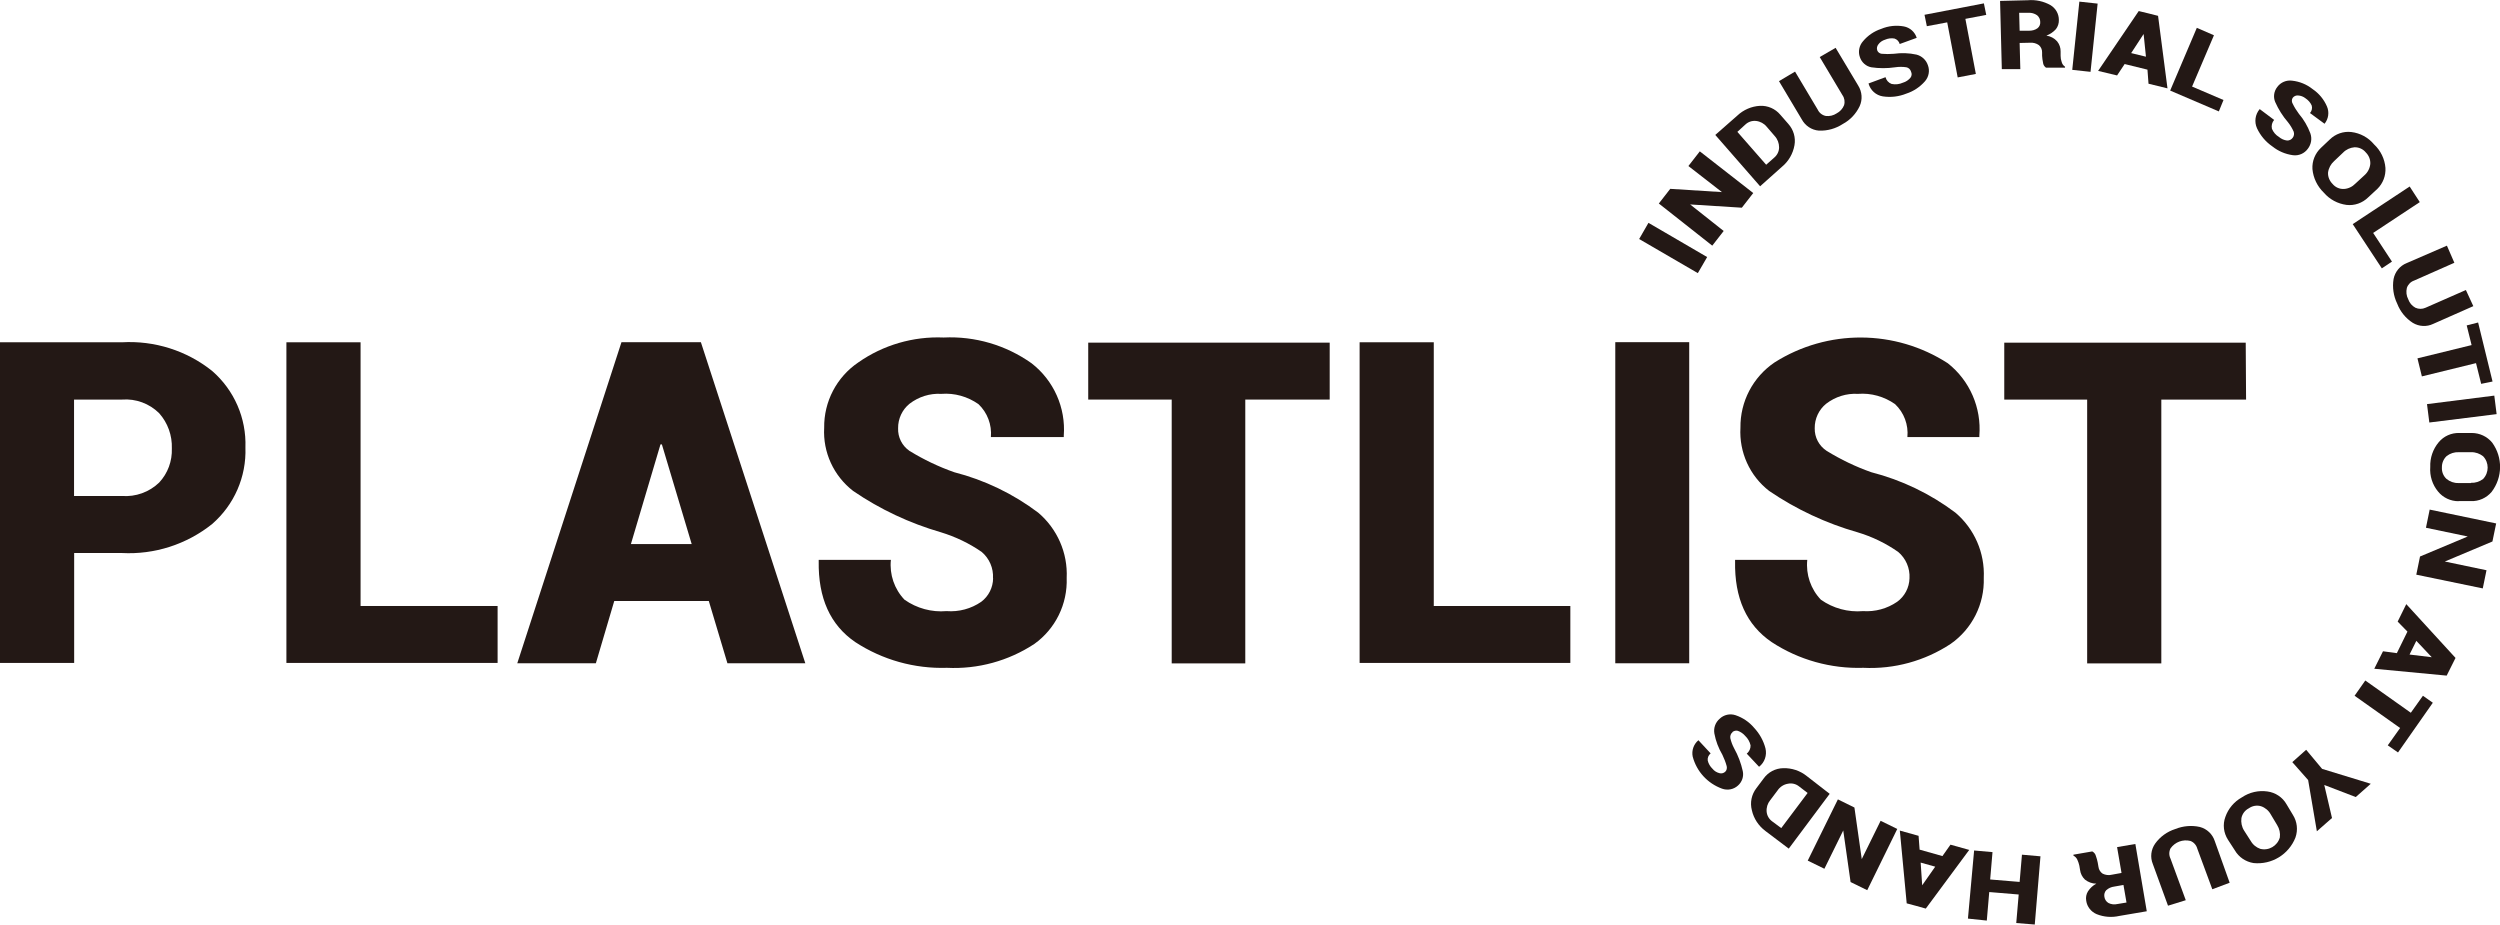
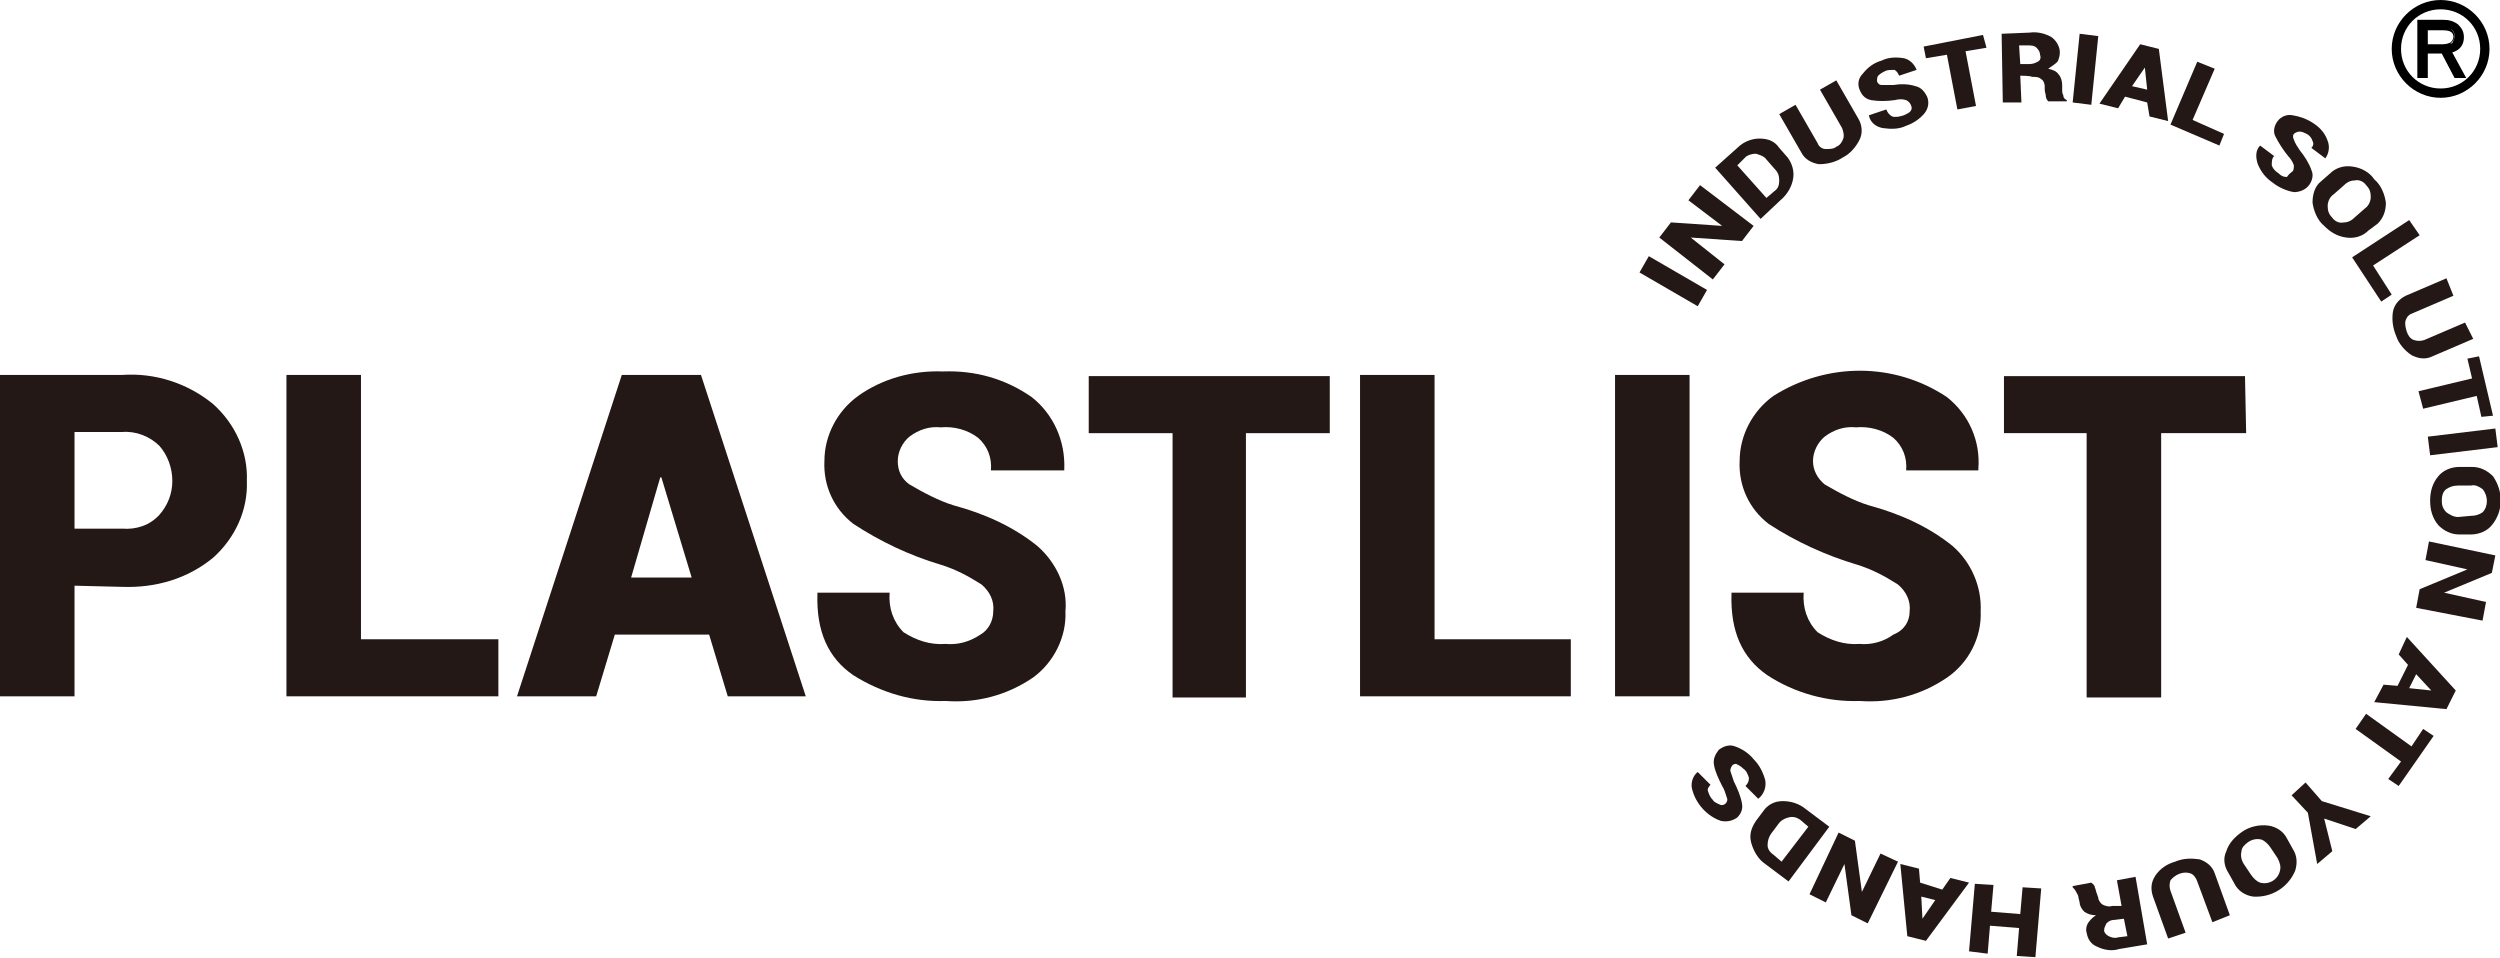
- <svg xmlns="http://www.w3.org/2000/svg" id="_圖層_2" data-name="圖層 2" viewBox="0 0 214.73 79.4">
-   <defs>
-     <style>
-       .cls-1 {
-         fill: #231815;
-       }
-     </style>
-   </defs>
-   <g id="_圖層_1-2" data-name="圖層 1">
+ <svg xmlns="http://www.w3.org/2000/svg" version="1.1" id="_圖層_2" x="0px" y="0px" viewBox="0 0 214.7 82.2" style="enable-background:new 0 0 214.7 82.2;" xml:space="preserve">
+   <style type="text/css">
+ 	.st0{fill:#231815;}
+ </style>
+   <g id="_圖層_1-2">
    <g>
-       <path class="cls-1" d="m6.37,47.49v9.45H0v-27.54h10.47c2.8-.16,5.56.71,7.75,2.46,1.9,1.65,2.95,4.06,2.86,6.58.09,2.51-.96,4.92-2.86,6.57-2.19,1.75-4.95,2.64-7.75,2.49h-4.1Zm0-4.89h4.1c1.18.09,2.35-.33,3.2-1.15.74-.79,1.13-1.85,1.09-2.93.04-1.11-.35-2.2-1.09-3.03-.84-.83-2-1.26-3.18-1.17h-4.13v8.29Z" />
-       <path class="cls-1" d="m30.97,52.05h11.77v4.89h-18.14v-27.54h6.37v22.66Z" />
-       <path class="cls-1" d="m60.87,51.62h-8.11l-1.58,5.35h-6.75l8.95-27.58h6.82l8.97,27.58h-6.69l-1.6-5.35Zm-6.68-4.89h5.22l-2.56-8.56h-.12l-2.54,8.56Z" />
-       <path class="cls-1" d="m85.29,49.67c.05-.87-.31-1.71-.98-2.27-1.07-.74-2.25-1.3-3.49-1.68-2.69-.78-5.23-1.97-7.54-3.55-1.67-1.29-2.61-3.32-2.49-5.43-.03-2.24,1.07-4.35,2.93-5.61,2.14-1.5,4.72-2.25,7.33-2.14,2.69-.13,5.35.65,7.55,2.21,1.91,1.48,2.95,3.82,2.77,6.22v.12h-6.26c.09-1.06-.3-2.1-1.07-2.83-.93-.65-2.05-.97-3.19-.88-.98-.06-1.95.25-2.73.85-.63.51-.99,1.29-.98,2.1-.03.78.34,1.51.98,1.95,1.21.74,2.5,1.36,3.84,1.83,2.61.67,5.06,1.85,7.21,3.47,1.64,1.39,2.55,3.46,2.45,5.61.08,2.24-.96,4.37-2.78,5.67-2.22,1.46-4.85,2.18-7.5,2.05-2.79.09-5.54-.68-7.88-2.21-2.15-1.47-3.19-3.78-3.14-6.95v-.11h6.2c-.13,1.26.3,2.51,1.17,3.42,1.05.74,2.33,1.09,3.61.98,1.06.08,2.11-.2,2.98-.8.64-.48,1.01-1.23,1.02-2.02Z" />
-       <path class="cls-1" d="m114.21,34.32h-7.25v22.66h-6.32v-22.66h-7.17v-4.89h20.74v4.89Z" />
-       <path class="cls-1" d="m123.16,52.05h11.72v4.89h-18.1v-27.54h6.37v22.66Z" />
-       <path class="cls-1" d="m145.09,56.97h-6.35v-27.58h6.35v27.58Z" />
-       <path class="cls-1" d="m164.01,49.67c.05-.87-.31-1.71-.98-2.27-1.06-.74-2.24-1.31-3.48-1.68-2.7-.77-5.27-1.97-7.59-3.55-1.67-1.29-2.59-3.33-2.47-5.43-.03-2.24,1.07-4.35,2.93-5.61,4.55-2.88,10.36-2.85,14.88.07,1.89,1.49,2.9,3.83,2.71,6.22v.12h-6.18c.1-1.06-.29-2.1-1.06-2.83-.93-.65-2.05-.97-3.19-.88-.98-.06-1.95.25-2.73.85-.63.51-.99,1.29-.98,2.1-.02.78.37,1.52,1.03,1.95,1.21.74,2.49,1.36,3.83,1.83,2.61.67,5.07,1.85,7.22,3.47,1.64,1.39,2.54,3.46,2.44,5.61.07,2.25-1,4.38-2.85,5.67-2.22,1.46-4.84,2.18-7.49,2.05-2.79.09-5.55-.68-7.88-2.21-2.16-1.47-3.2-3.78-3.14-6.95v-.11h6.2c-.13,1.26.3,2.51,1.17,3.42,1.05.74,2.33,1.09,3.62.98,1.04.07,2.07-.21,2.93-.8.65-.47,1.04-1.22,1.06-2.02Z" />
-       <path class="cls-1" d="m192.92,34.32h-7.28v22.66h-6.37v-22.66h-7.12v-4.89h20.74l.03,4.89Z" />
-       <path class="cls-1" d="m146.63,22.08l-.8,1.38-5.04-2.93.8-1.39,5.04,2.94Z" />
-       <path class="cls-1" d="m150.59,16.58l-.98,1.26-4.44-.28h0l2.88,2.28-.98,1.26-4.59-3.62.98-1.26,4.44.28h0l-2.88-2.24.98-1.26,4.59,3.58Z" />
-       <path class="cls-1" d="m151.18,16l-3.85-4.41,1.89-1.66c.53-.5,1.22-.8,1.95-.84.67-.03,1.31.25,1.74.76l.69.79c.45.5.65,1.18.53,1.84-.13.73-.51,1.38-1.08,1.85l-1.87,1.67Zm-1.95-4.67l2.47,2.82.69-.61c.26-.22.42-.54.42-.88,0-.36-.13-.71-.38-.98l-.69-.8c-.22-.27-.55-.45-.9-.49-.34-.04-.67.07-.92.3l-.69.63Z" />
-       <path class="cls-1" d="m157.66,4.1l1.95,3.26c.33.53.38,1.19.12,1.76-.31.65-.81,1.19-1.45,1.53-.61.4-1.33.6-2.05.57-.63-.05-1.18-.42-1.48-.98l-1.95-3.27,1.38-.82,1.95,3.27c.13.28.39.48.69.54.33.04.66-.04.93-.22.29-.15.52-.4.64-.7.09-.3.04-.62-.14-.87l-1.95-3.27,1.36-.79Z" />
-       <path class="cls-1" d="m164.14,6.14c-.06-.18-.2-.32-.39-.36-.32-.05-.65-.05-.98,0-.68.1-1.37.1-2.04,0-.46-.09-.83-.42-.98-.87-.17-.47-.06-1,.27-1.37.41-.49.95-.86,1.56-1.06.62-.26,1.3-.33,1.95-.21.52.1.94.47,1.1.98h0l-1.46.53c-.06-.22-.23-.4-.45-.47-.27-.05-.56-.01-.81.1-.23.07-.44.21-.58.41-.11.14-.15.33-.09.51.06.16.21.27.38.29.34.03.69.03,1.04,0,.65-.09,1.31-.07,1.95.07.46.12.83.46.98.91.18.47.08,1-.25,1.38-.43.49-.98.86-1.6,1.06-.64.26-1.33.34-2.01.24-.6-.09-1.08-.53-1.24-1.11h0l1.46-.54c.07.27.26.48.52.58.33.07.67.03.98-.11.25-.07.47-.22.64-.42.12-.15.14-.36.05-.53Z" />
-       <path class="cls-1" d="m170.6,1.28l-1.79.34.9,4.73-1.56.3-.9-4.73-1.75.33-.2-.98,5.1-.98.2.98Z" />
-       <path class="cls-1" d="m173.47,3.69l.06,2.25h-1.59l-.15-5.86,2.38-.06c.68-.06,1.36.09,1.95.42.45.27.72.75.72,1.27.01.29-.08.57-.25.79-.22.25-.51.44-.82.56.35.05.68.22.92.49.2.25.31.56.3.88v.37c0,.18.03.35.09.52.04.17.15.32.29.41v.08h-1.64c-.14-.1-.24-.26-.25-.43-.04-.19-.07-.39-.08-.59v-.28c.01-.24-.09-.47-.27-.63-.22-.16-.49-.23-.76-.21l-.9.02Zm0-1.05h.81c.26,0,.51-.06.72-.21.17-.13.26-.34.24-.55,0-.22-.1-.43-.27-.57-.22-.15-.48-.23-.74-.21h-.8l.04,1.52Z" />
-       <path class="cls-1" d="m179.56,6.17l-1.57-.17.61-5.86,1.57.17-.61,5.86Z" />
-       <path class="cls-1" d="m184.44,5.98l-1.95-.48-.65.98-1.63-.39,3.49-5.14.83.2h0l.83.21.81,6.23-1.63-.4-.09-1.2Zm-1.39-1.42l1.27.31-.2-1.95h0l-1.07,1.64Z" />
-       <path class="cls-1" d="m188.27,7.43l2.71,1.16-.4.98-4.18-1.79,2.29-5.39,1.47.64-1.88,4.41Z" />
-       <path class="cls-1" d="m196.92,11.84c.12-.15.15-.35.09-.53-.13-.29-.29-.56-.49-.81-.45-.52-.82-1.11-1.1-1.74-.18-.43-.11-.92.18-1.29.29-.4.79-.61,1.28-.54.64.07,1.25.32,1.75.72.55.37.98.89,1.24,1.5.21.49.13,1.06-.21,1.48h0l-1.25-.92c.16-.18.21-.42.15-.64-.11-.26-.3-.47-.54-.63-.18-.14-.4-.23-.64-.24-.18-.02-.36.07-.46.21-.09.15-.09.34,0,.49.15.31.33.6.54.88.42.49.75,1.06.98,1.67.16.45.08.94-.21,1.32-.29.41-.79.63-1.29.56-.65-.09-1.26-.35-1.77-.76-.57-.39-1.02-.93-1.31-1.55-.25-.55-.16-1.19.23-1.65h0l1.24.93c-.18.21-.25.49-.19.76.12.29.33.54.6.7.2.17.44.28.7.31.19.01.37-.08.48-.23Z" />
-       <path class="cls-1" d="m203.4,16.96c-.49.48-1.17.72-1.85.64-.76-.1-1.45-.47-1.95-1.05-.56-.54-.91-1.26-.98-2.03-.04-.69.23-1.35.73-1.82l.76-.72c.49-.48,1.17-.72,1.85-.64.76.09,1.46.47,1.95,1.06.57.53.92,1.25.98,2.02.04.67-.21,1.33-.69,1.8l-.8.74Zm-.32-1.9c.29-.25.47-.6.51-.98.02-.37-.12-.72-.38-.98-.24-.3-.6-.46-.98-.45-.37.03-.72.19-.98.46l-.77.73c-.28.25-.47.6-.52.98-.02.37.13.72.39.98.24.29.6.45.98.43.37-.02.72-.19.98-.46l.77-.71Z" />
-       <path class="cls-1" d="m203.83,20l1.62,2.47-.87.58-2.5-3.8,4.89-3.23.87,1.34-4.01,2.65Z" />
-       <path class="cls-1" d="m212.45,26.29l-3.46,1.53c-.56.27-1.22.23-1.75-.09-.61-.39-1.08-.97-1.34-1.65-.32-.66-.43-1.4-.31-2.12.12-.61.54-1.13,1.12-1.36l3.46-1.5.64,1.47-3.46,1.53c-.29.1-.52.33-.62.63-.08.33-.04.68.12.98.11.31.32.56.61.72.28.13.6.13.88,0l3.46-1.52.64,1.39Z" />
-       <path class="cls-1" d="m213.11,32.96l-.44-1.77-4.65,1.14-.38-1.55,4.65-1.14-.42-1.69.98-.25,1.24,5.07-.98.2Z" />
-       <path class="cls-1" d="m208.66,36.29l-.2-1.58,5.78-.73.2,1.59-5.78.72Z" />
-       <path class="cls-1" d="m211.17,43.05c-.68,0-1.33-.3-1.76-.83-.49-.59-.73-1.35-.67-2.12-.03-.77.23-1.52.72-2.11.44-.53,1.09-.82,1.78-.8h1.06c.68,0,1.33.3,1.76.83.92,1.27.9,2.98-.05,4.23-.44.52-1.1.82-1.78.79h-1.06Zm1.07-1.58c.37.02.74-.1,1.04-.33.52-.55.52-1.41,0-1.95-.29-.23-.65-.36-1.03-.35h-1.06c-.37-.02-.74.1-1.04.33-.27.25-.42.61-.41.98-.02.37.12.73.39.98.29.24.65.37,1.03.36h1.07Z" />
-       <path class="cls-1" d="m207.54,49.36l.32-1.56,4.1-1.72h0l-3.59-.75.32-1.56,5.71,1.19-.32,1.55-4.09,1.72h0l3.58.75-.32,1.56-5.71-1.18Z" />
-       <path class="cls-1" d="m205.87,56.1l.91-1.85-.84-.86.74-1.5,4.23,4.62-.38.76h0l-.38.76-6.22-.59.75-1.5,1.19.16Zm1.67-1.05l-.58,1.17,1.91.23h0l-1.33-1.41Z" />
-       <path class="cls-1" d="m205.09,64.02l1.06-1.49-3.91-2.77.92-1.31,3.91,2.77,1.04-1.46.85.6-2.99,4.27-.88-.61Z" />
-       <path class="cls-1" d="m199.64,67.44h0l.66,2.82-1.3,1.14-.75-4.4-1.36-1.54,1.19-1.06,1.37,1.64,4.18,1.28-1.29,1.14-2.71-1.04Z" />
-       <path class="cls-1" d="m191.36,72.12c-.37-.58-.46-1.3-.22-1.95.25-.72.76-1.32,1.43-1.69.64-.43,1.42-.61,2.18-.5.69.09,1.31.5,1.65,1.11l.54.9c.37.58.45,1.3.22,1.95-.57,1.45-2.04,2.35-3.6,2.19-.68-.11-1.27-.51-1.61-1.1l-.59-.91Zm1.95.09c.18.33.48.58.83.7.73.18,1.47-.25,1.68-.98.05-.37-.03-.74-.23-1.06l-.55-.92c-.18-.33-.48-.58-.83-.7-.36-.11-.75-.04-1.06.18-.33.17-.56.48-.63.84-.05.37.03.76.23,1.07l.55.86Z" />
-       <path class="cls-1" d="m186.21,77.78l-1.3-3.57c-.24-.58-.16-1.24.2-1.75.42-.59,1.03-1.03,1.72-1.25.67-.27,1.41-.34,2.12-.18.61.16,1.09.62,1.28,1.21l1.28,3.58-1.49.56-1.29-3.49c-.08-.3-.3-.55-.59-.66-.65-.16-1.32.09-1.71.64-.14.28-.14.6,0,.88l1.31,3.57-1.52.47Z" />
-       <path class="cls-1" d="m182.22,74.97l-.38-2.21,1.57-.27.98,5.78-2.35.4c-.65.15-1.33.1-1.95-.15-.48-.2-.83-.64-.9-1.15-.05-.28,0-.57.15-.81.18-.28.43-.51.72-.66-.36,0-.7-.13-.98-.35-.23-.22-.38-.51-.42-.83l-.06-.36c-.04-.17-.09-.34-.17-.51-.07-.16-.19-.28-.34-.36v-.08l1.62-.28c.15.08.27.22.31.39.07.19.12.38.16.58l.06.35c.03.24.16.46.36.59.24.12.53.16.79.09l.83-.15Zm.17,1.04l-.79.14c-.26.03-.5.14-.69.31-.14.15-.2.36-.16.57.03.22.16.42.35.53.23.12.51.15.76.09l.79-.13-.26-1.5Z" />
-       <path class="cls-1" d="m169.56,73.05l1.58.14-.2,2.35,2.53.21.2-2.34,1.59.14-.49,5.86-1.59-.13.21-2.45-2.53-.21-.21,2.45-1.62-.17.53-5.84Z" />
-       <path class="cls-1" d="m164.89,72.98l1.95.55.69-.98,1.61.45-3.73,5.04-.82-.23h0l-.82-.22-.59-6.25,1.61.45.09,1.2Zm1.33,1.46l-1.25-.35.13,1.95h0l1.12-1.6Z" />
-       <path class="cls-1" d="m157.86,68.66l1.42.7.63,4.43h0l1.62-3.29,1.43.7-2.58,5.26-1.43-.7-.63-4.43h0l-1.62,3.29-1.43-.7,2.59-5.26Z" />
-       <path class="cls-1" d="m157.15,68.19l-3.51,4.7-2-1.51c-.59-.44-1.01-1.07-1.17-1.79-.17-.65-.03-1.34.38-1.88l.63-.84c.39-.55,1.02-.88,1.69-.89.73-.02,1.45.22,2.02.68l1.96,1.52Zm-4.15,2.93l2.26-3.01-.73-.56c-.27-.22-.63-.31-.98-.23-.35.06-.67.27-.87.57l-.64.85c-.22.27-.33.62-.3.98.03.34.21.64.49.84l.77.57Z" />
-       <path class="cls-1" d="m148.81,62.89c-.15.12-.22.32-.19.51.07.31.18.6.33.88.34.61.59,1.27.74,1.95.1.46-.06.93-.41,1.24-.37.34-.9.44-1.37.27-1.24-.45-2.18-1.47-2.52-2.75-.11-.52.08-1.07.49-1.41h0l1.05,1.13c-.18.15-.28.37-.25.61.06.27.21.52.41.71.15.19.36.32.6.38.17.05.36,0,.49-.12.13-.12.17-.31.13-.48-.09-.34-.22-.66-.37-.98-.33-.56-.57-1.18-.69-1.83-.08-.47.09-.95.45-1.26.36-.35.89-.47,1.37-.31.62.21,1.17.58,1.59,1.08.47.5.81,1.11.98,1.77.14.59-.07,1.21-.55,1.58h0l-1.06-1.13c.22-.17.34-.44.33-.71-.07-.31-.23-.59-.46-.81-.17-.2-.39-.35-.64-.44-.16-.04-.32,0-.45.1Z" />
+       <path class="st0" d="M6.4,50.3v9.5H0V32.2h10.5c2.8-0.2,5.6,0.7,7.8,2.5c1.9,1.7,3,4.1,2.9,6.6c0.1,2.5-1,4.9-2.9,6.6    c-2.2,1.8-4.9,2.6-7.8,2.5L6.4,50.3L6.4,50.3z M6.4,45.4h4.1c1.2,0.1,2.4-0.3,3.2-1.2c0.7-0.8,1.1-1.8,1.1-2.9    c0-1.1-0.4-2.2-1.1-3c-0.8-0.8-2-1.3-3.2-1.2H6.4L6.4,45.4L6.4,45.4z" />
+       <path class="st0" d="M31,54.9h11.8v4.9H24.6V32.2H31L31,54.9L31,54.9z" />
+       <path class="st0" d="M60.9,54.5h-8.1l-1.6,5.3h-6.8l9-27.6h6.8l9,27.6h-6.7L60.9,54.5L60.9,54.5z M54.2,49.6h5.2L56.8,41h-0.1    L54.2,49.6z" />
+       <path class="st0" d="M85.3,52.5c0.1-0.9-0.3-1.7-1-2.3c-1.1-0.7-2.2-1.3-3.5-1.7c-2.7-0.8-5.2-2-7.5-3.5c-1.7-1.3-2.6-3.3-2.5-5.4    c0-2.2,1.1-4.3,2.9-5.6c2.1-1.5,4.7-2.2,7.3-2.1c2.7-0.1,5.3,0.6,7.6,2.2c1.9,1.5,2.9,3.8,2.8,6.2v0.1h-6.3    c0.1-1.1-0.3-2.1-1.1-2.8c-0.9-0.7-2.1-1-3.2-0.9c-1-0.1-1.9,0.2-2.7,0.8c-0.6,0.5-1,1.3-1,2.1c0,0.8,0.3,1.5,1,2    c1.2,0.7,2.5,1.4,3.8,1.8c2.6,0.7,5.1,1.8,7.2,3.5c1.6,1.4,2.6,3.5,2.4,5.6c0.1,2.2-1,4.4-2.8,5.7c-2.2,1.5-4.8,2.2-7.5,2    c-2.8,0.1-5.5-0.7-7.9-2.2c-2.2-1.5-3.2-3.8-3.1-7v-0.1h6.2c-0.1,1.3,0.3,2.5,1.2,3.4c1.1,0.7,2.3,1.1,3.6,1    c1.1,0.1,2.1-0.2,3-0.8C84.9,54.1,85.3,53.3,85.3,52.5L85.3,52.5z" />
+       <path class="st0" d="M114.2,37.2H107v22.7h-6.3V37.2h-7.2v-4.9h20.7V37.2z" />
+       <path class="st0" d="M123.2,54.9h11.7v4.9h-18.1V32.2h6.4L123.2,54.9L123.2,54.9z" />
+       <path class="st0" d="M145.1,59.8h-6.4V32.2h6.4V59.8z" />
+       <path class="st0" d="M164,52.5c0.1-0.9-0.3-1.7-1-2.3c-1.1-0.7-2.2-1.3-3.5-1.7c-2.7-0.8-5.3-2-7.6-3.5c-1.7-1.3-2.6-3.3-2.5-5.4    c0-2.2,1.1-4.3,2.9-5.6c4.6-2.9,10.4-2.9,14.9,0.1c1.9,1.5,2.9,3.8,2.7,6.2v0.1h-6.2c0.1-1.1-0.3-2.1-1.1-2.8    c-0.9-0.7-2.1-1-3.2-0.9c-1-0.1-1.9,0.2-2.7,0.8c-0.6,0.5-1,1.3-1,2.1c0,0.8,0.4,1.5,1,2c1.2,0.7,2.5,1.4,3.8,1.8    c2.6,0.7,5.1,1.8,7.2,3.5c1.6,1.4,2.5,3.5,2.4,5.6c0.1,2.2-1,4.4-2.9,5.7c-2.2,1.5-4.8,2.2-7.5,2c-2.8,0.1-5.6-0.7-7.9-2.2    c-2.2-1.5-3.2-3.8-3.1-7v-0.1h6.2c-0.1,1.3,0.3,2.5,1.2,3.4c1.1,0.7,2.3,1.1,3.6,1c1,0.1,2.1-0.2,2.9-0.8    C163.6,54.1,164,53.3,164,52.5z" />
+       <path class="st0" d="M192.9,37.2h-7.3v22.7h-6.4V37.2h-7.1v-4.9h20.7L192.9,37.2L192.9,37.2z" />
+       <path class="st0" d="M146.6,24.9l-0.8,1.4l-5-2.9l0.8-1.4L146.6,24.9z" />
+       <path class="st0" d="M150.6,19.4l-1,1.3l-4.4-0.3l0,0l2.9,2.3l-1,1.3l-4.6-3.6l1-1.3l4.4,0.3l0,0l-2.9-2.2l1-1.3L150.6,19.4z" />
+       <path class="st0" d="M151.2,18.8l-3.9-4.4l1.9-1.7c0.5-0.5,1.2-0.8,1.9-0.8c0.7,0,1.3,0.2,1.7,0.8l0.7,0.8    c0.4,0.5,0.6,1.2,0.5,1.8c-0.1,0.7-0.5,1.4-1.1,1.9L151.2,18.8z M149.2,14.2l2.5,2.8l0.7-0.6c0.3-0.2,0.4-0.5,0.4-0.9    c0-0.4-0.1-0.7-0.4-1l-0.7-0.8c-0.2-0.3-0.6-0.4-0.9-0.5c-0.3,0-0.7,0.1-0.9,0.3L149.2,14.2L149.2,14.2z" />
+       <path class="st0" d="M157.7,6.9l1.9,3.3c0.3,0.5,0.4,1.2,0.1,1.8c-0.3,0.6-0.8,1.2-1.4,1.5c-0.6,0.4-1.3,0.6-2.1,0.6    c-0.6-0.1-1.2-0.4-1.5-1l-1.9-3.3l1.4-0.8l1.9,3.3c0.1,0.3,0.4,0.5,0.7,0.5c0.3,0,0.7,0,0.9-0.2c0.3-0.1,0.5-0.4,0.6-0.7    c0.1-0.3,0-0.6-0.1-0.9l-1.9-3.3L157.7,6.9L157.7,6.9z" />
+       <path class="st0" d="M164.1,9c-0.1-0.2-0.2-0.3-0.4-0.4c-0.3-0.1-0.6-0.1-1,0c-0.7,0.1-1.4,0.1-2,0c-0.5-0.1-0.8-0.4-1-0.9    c-0.2-0.5-0.1-1,0.3-1.4c0.4-0.5,0.9-0.9,1.6-1.1c0.6-0.3,1.3-0.3,1.9-0.2c0.5,0.1,0.9,0.5,1.1,1l0,0l-1.5,0.5    c-0.1-0.2-0.2-0.4-0.4-0.5c-0.3,0-0.6,0-0.8,0.1c-0.2,0.1-0.4,0.2-0.6,0.4c-0.1,0.1-0.1,0.3-0.1,0.5c0.1,0.2,0.2,0.3,0.4,0.3    c0.3,0,0.7,0,1,0c0.6-0.1,1.3-0.1,1.9,0.1c0.5,0.1,0.8,0.5,1,0.9c0.2,0.5,0.1,1-0.2,1.4c-0.4,0.5-1,0.9-1.6,1.1    c-0.6,0.3-1.3,0.3-2,0.2c-0.6-0.1-1.1-0.5-1.2-1.1l0,0l1.5-0.5c0.1,0.3,0.3,0.5,0.5,0.6c0.3,0.1,0.7,0,1-0.1    c0.2-0.1,0.5-0.2,0.6-0.4C164.2,9.4,164.2,9.2,164.1,9L164.1,9z" />
+       <path class="st0" d="M170.6,4.1l-1.8,0.3l0.9,4.7l-1.6,0.3l-0.9-4.7l-1.8,0.3l-0.2-1l5.1-1L170.6,4.1L170.6,4.1z" />
+       <path class="st0" d="M173.5,6.5l0.1,2.3h-1.6l-0.1-5.9l2.4-0.1c0.7-0.1,1.4,0.1,1.9,0.4c0.4,0.3,0.7,0.8,0.7,1.3    c0,0.3-0.1,0.6-0.2,0.8c-0.2,0.2-0.5,0.4-0.8,0.6c0.4,0.1,0.7,0.2,0.9,0.5c0.2,0.2,0.3,0.6,0.3,0.9v0.4c0,0.2,0,0.3,0.1,0.5    c0,0.2,0.1,0.3,0.3,0.4v0.1h-1.6c-0.1-0.1-0.2-0.3-0.2-0.4c0-0.2-0.1-0.4-0.1-0.6V7.4c0-0.2-0.1-0.5-0.3-0.6    c-0.2-0.2-0.5-0.2-0.8-0.2C174.4,6.5,173.5,6.5,173.5,6.5z M173.5,5.5h0.8c0.3,0,0.5-0.1,0.7-0.2c0.2-0.1,0.3-0.3,0.2-0.6    c0-0.2-0.1-0.4-0.3-0.6c-0.2-0.2-0.5-0.2-0.7-0.2h-0.8L173.5,5.5L173.5,5.5z" />
+       <path class="st0" d="M179.6,9L178,8.8l0.6-5.9l1.6,0.2L179.6,9z" />
+       <path class="st0" d="M184.4,8.8l-1.9-0.5l-0.6,1l-1.6-0.4l3.5-5.1l0.8,0.2l0,0l0.8,0.2l0.8,6.2l-1.6-0.4L184.4,8.8L184.4,8.8z     M183.1,7.4l1.3,0.3l-0.2-1.9l0,0L183.1,7.4z" />
+       <path class="st0" d="M188.3,10.3l2.7,1.2l-0.4,1l-4.2-1.8l2.3-5.4l1.5,0.6L188.3,10.3L188.3,10.3z" />
+       <path class="st0" d="M196.9,14.7c0.1-0.1,0.1-0.4,0.1-0.5c-0.1-0.3-0.3-0.6-0.5-0.8c-0.4-0.5-0.8-1.1-1.1-1.7    c-0.2-0.4-0.1-0.9,0.2-1.3c0.3-0.4,0.8-0.6,1.3-0.5c0.6,0.1,1.2,0.3,1.8,0.7c0.6,0.4,1,0.9,1.2,1.5c0.2,0.5,0.1,1.1-0.2,1.5l0,0    l-1.2-0.9c0.2-0.2,0.2-0.4,0.1-0.6c-0.1-0.3-0.3-0.5-0.5-0.6c-0.2-0.1-0.4-0.2-0.6-0.2c-0.2,0-0.4,0.1-0.5,0.2    c-0.1,0.1-0.1,0.3,0,0.5c0.1,0.3,0.3,0.6,0.5,0.9c0.4,0.5,0.8,1.1,1,1.7c0.2,0.4,0.1,0.9-0.2,1.3c-0.3,0.4-0.8,0.6-1.3,0.6    c-0.6-0.1-1.3-0.4-1.8-0.8c-0.6-0.4-1-0.9-1.3-1.6c-0.2-0.6-0.2-1.2,0.2-1.6l0,0l1.2,0.9c-0.2,0.2-0.2,0.5-0.2,0.8    c0.1,0.3,0.3,0.5,0.6,0.7c0.2,0.2,0.4,0.3,0.7,0.3C196.6,14.9,196.8,14.8,196.9,14.7L196.9,14.7z" />
+       <path class="st0" d="M203.4,19.8c-0.5,0.5-1.2,0.7-1.9,0.6c-0.8-0.1-1.4-0.5-1.9-1c-0.6-0.5-0.9-1.3-1-2c0-0.7,0.2-1.4,0.7-1.8    l0.8-0.7c0.5-0.5,1.2-0.7,1.9-0.6c0.8,0.1,1.5,0.5,1.9,1.1c0.6,0.5,0.9,1.3,1,2c0,0.7-0.2,1.3-0.7,1.8L203.4,19.8L203.4,19.8z     M203.1,17.9c0.3-0.2,0.5-0.6,0.5-1c0-0.4-0.1-0.7-0.4-1c-0.2-0.3-0.6-0.5-1-0.4c-0.4,0-0.7,0.2-1,0.5l-0.8,0.7    c-0.3,0.2-0.5,0.6-0.5,1c0,0.4,0.1,0.7,0.4,1c0.2,0.3,0.6,0.5,1,0.4c0.4,0,0.7-0.2,1-0.5L203.1,17.9L203.1,17.9z" />
+       <path class="st0" d="M203.8,22.8l1.6,2.5l-0.9,0.6l-2.5-3.8l4.9-3.2l0.9,1.3L203.8,22.8L203.8,22.8z" />
+       <path class="st0" d="M212.4,29.1l-3.5,1.5c-0.6,0.3-1.2,0.2-1.8-0.1c-0.6-0.4-1.1-1-1.3-1.6c-0.3-0.7-0.4-1.4-0.3-2.1    c0.1-0.6,0.5-1.1,1.1-1.4l3.5-1.5l0.6,1.5l-3.5,1.5c-0.3,0.1-0.5,0.3-0.6,0.6c-0.1,0.3,0,0.7,0.1,1c0.1,0.3,0.3,0.6,0.6,0.7    c0.3,0.1,0.6,0.1,0.9,0l3.5-1.5L212.4,29.1L212.4,29.1z" />
+       <path class="st0" d="M213.1,35.8l-0.4-1.8l-4.6,1.1l-0.4-1.5l4.6-1.1l-0.4-1.7l1-0.2l1.2,5.1L213.1,35.8L213.1,35.8z" />
+       <path class="st0" d="M208.7,39.1l-0.2-1.6l5.8-0.7l0.2,1.6L208.7,39.1z" />
+       <path class="st0" d="M211.2,45.9c-0.7,0-1.3-0.3-1.8-0.8c-0.5-0.6-0.7-1.3-0.7-2.1c0-0.8,0.2-1.5,0.7-2.1c0.4-0.5,1.1-0.8,1.8-0.8    h1.1c0.7,0,1.3,0.3,1.8,0.8c0.9,1.3,0.9,3-0.1,4.2c-0.4,0.5-1.1,0.8-1.8,0.8L211.2,45.9L211.2,45.9z M212.2,44.3    c0.4,0,0.7-0.1,1-0.3c0.5-0.5,0.5-1.4,0-2c-0.3-0.2-0.6-0.4-1-0.3h-1.1c-0.4,0-0.7,0.1-1,0.3c-0.3,0.2-0.4,0.6-0.4,1    c0,0.4,0.1,0.7,0.4,1c0.3,0.2,0.6,0.4,1,0.4L212.2,44.3L212.2,44.3z" />
+       <path class="st0" d="M207.5,52.2l0.3-1.6l4.1-1.7l0,0l-3.6-0.8l0.3-1.6l5.7,1.2l-0.3,1.5l-4.1,1.7l0,0l3.6,0.8l-0.3,1.6    L207.5,52.2L207.5,52.2z" />
+       <path class="st0" d="M205.9,58.9l0.9-1.8l-0.8-0.9l0.7-1.5l4.2,4.6l-0.4,0.8l0,0l-0.4,0.8l-6.2-0.6l0.8-1.5    C204.7,58.8,205.9,58.9,205.9,58.9z M207.5,57.9l-0.6,1.2l1.9,0.2l0,0L207.5,57.9L207.5,57.9z" />
+       <path class="st0" d="M205.1,66.9l1.1-1.5l-3.9-2.8l0.9-1.3l3.9,2.8l1-1.5l0.9,0.6l-3,4.3L205.1,66.9L205.1,66.9z" />
+       <path class="st0" d="M199.6,70.3L199.6,70.3l0.7,2.8l-1.3,1.1l-0.8-4.4l-1.4-1.5l1.2-1.1l1.4,1.6l4.2,1.3l-1.3,1.1L199.6,70.3    L199.6,70.3z" />
+       <path class="st0" d="M191.4,75c-0.4-0.6-0.5-1.3-0.2-1.9c0.2-0.7,0.8-1.3,1.4-1.7c0.6-0.4,1.4-0.6,2.2-0.5    c0.7,0.1,1.3,0.5,1.6,1.1l0.5,0.9c0.4,0.6,0.4,1.3,0.2,1.9c-0.6,1.4-2,2.3-3.6,2.2c-0.7-0.1-1.3-0.5-1.6-1.1L191.4,75L191.4,75z     M193.3,75.1c0.2,0.3,0.5,0.6,0.8,0.7c0.7,0.2,1.5-0.2,1.7-1c0.1-0.4,0-0.7-0.2-1.1l-0.6-0.9c-0.2-0.3-0.5-0.6-0.8-0.7    c-0.4-0.1-0.8,0-1.1,0.2c-0.3,0.2-0.6,0.5-0.6,0.8c-0.1,0.4,0,0.8,0.2,1.1L193.3,75.1L193.3,75.1z" />
+       <path class="st0" d="M186.2,80.6l-1.3-3.6c-0.2-0.6-0.2-1.2,0.2-1.8c0.4-0.6,1-1,1.7-1.2c0.7-0.3,1.4-0.3,2.1-0.2    c0.6,0.2,1.1,0.6,1.3,1.2l1.3,3.6l-1.5,0.6l-1.3-3.5c-0.1-0.3-0.3-0.6-0.6-0.7c-0.6-0.2-1.3,0.1-1.7,0.6c-0.1,0.3-0.1,0.6,0,0.9    l1.3,3.6L186.2,80.6L186.2,80.6z" />
+       <path class="st0" d="M182.2,77.8l-0.4-2.2l1.6-0.3l1,5.8l-2.4,0.4c-0.6,0.2-1.3,0.1-1.9-0.2c-0.5-0.2-0.8-0.6-0.9-1.2    c-0.1-0.3,0-0.6,0.1-0.8c0.2-0.3,0.4-0.5,0.7-0.7c-0.4,0-0.7-0.1-1-0.3c-0.2-0.2-0.4-0.5-0.4-0.8l-0.1-0.4c0-0.2-0.1-0.3-0.2-0.5    c-0.1-0.2-0.2-0.3-0.3-0.4v-0.1l1.6-0.3c0.1,0.1,0.3,0.2,0.3,0.4c0.1,0.2,0.1,0.4,0.2,0.6l0.1,0.3c0,0.2,0.2,0.5,0.4,0.6    c0.2,0.1,0.5,0.2,0.8,0.1L182.2,77.8L182.2,77.8z M182.4,78.9l-0.8,0.1c-0.3,0-0.5,0.1-0.7,0.3c-0.1,0.2-0.2,0.4-0.2,0.6    c0,0.2,0.2,0.4,0.4,0.5c0.2,0.1,0.5,0.2,0.8,0.1l0.8-0.1L182.4,78.9L182.4,78.9z" />
+       <path class="st0" d="M169.6,75.9l1.6,0.1l-0.2,2.3l2.5,0.2l0.2-2.3l1.6,0.1l-0.5,5.9l-1.6-0.1l0.2-2.4l-2.5-0.2l-0.2,2.4l-1.6-0.2    L169.6,75.9L169.6,75.9z" />
+       <path class="st0" d="M164.9,75.8l1.9,0.6l0.7-1l1.6,0.4l-3.7,5l-0.8-0.2l0,0l-0.8-0.2l-0.6-6.2l1.6,0.4L164.9,75.8L164.9,75.8z     M166.2,77.3l-1.2-0.3l0.1,1.9l0,0L166.2,77.3z" />
+       <path class="st0" d="M157.9,71.5l1.4,0.7l0.6,4.4l0,0l1.6-3.3L163,74l-2.6,5.3l-1.4-0.7l-0.6-4.4l0,0l-1.6,3.3l-1.4-0.7    L157.9,71.5z" />
+       <path class="st0" d="M157.1,71l-3.5,4.7l-2-1.5c-0.6-0.4-1-1.1-1.2-1.8c-0.2-0.7,0-1.3,0.4-1.9l0.6-0.8c0.4-0.6,1-0.9,1.7-0.9    c0.7,0,1.4,0.2,2,0.7L157.1,71L157.1,71z M153,74l2.3-3l-0.7-0.6c-0.3-0.2-0.6-0.3-1-0.2c-0.4,0.1-0.7,0.3-0.9,0.6l-0.6,0.8    c-0.2,0.3-0.3,0.6-0.3,1c0,0.3,0.2,0.6,0.5,0.8L153,74L153,74z" />
+       <path class="st0" d="M148.8,65.7c-0.1,0.1-0.2,0.3-0.2,0.5c0.1,0.3,0.2,0.6,0.3,0.9c0.3,0.6,0.6,1.3,0.7,1.9    c0.1,0.5-0.1,0.9-0.4,1.2c-0.4,0.3-0.9,0.4-1.4,0.3c-1.2-0.4-2.2-1.5-2.5-2.8c-0.1-0.5,0.1-1.1,0.5-1.4l0,0l1.1,1.1    c-0.2,0.2-0.3,0.4-0.2,0.6c0.1,0.3,0.2,0.5,0.4,0.7c0.1,0.2,0.4,0.3,0.6,0.4c0.2,0.1,0.4,0,0.5-0.1s0.2-0.3,0.1-0.5    c-0.1-0.3-0.2-0.7-0.4-1c-0.3-0.6-0.6-1.2-0.7-1.8c-0.1-0.5,0.1-0.9,0.4-1.3c0.4-0.3,0.9-0.5,1.4-0.3c0.6,0.2,1.2,0.6,1.6,1.1    c0.5,0.5,0.8,1.1,1,1.8c0.1,0.6-0.1,1.2-0.6,1.6l0,0l-1.1-1.1c0.2-0.2,0.3-0.4,0.3-0.7c-0.1-0.3-0.2-0.6-0.5-0.8    c-0.2-0.2-0.4-0.3-0.6-0.4C149.1,65.6,148.9,65.6,148.8,65.7L148.8,65.7z" />
+     </g>
+   </g>
+   <g>
+     <g>
+       <path d="M209.6,8.4c-2.3,0-4.2-1.9-4.2-4.2s1.9-4.2,4.2-4.2s4.2,1.9,4.2,4.2S211.9,8.4,209.6,8.4z M209.6,0.8    c-1.9,0-3.4,1.5-3.4,3.4s1.5,3.4,3.4,3.4s3.4-1.5,3.4-3.4S211.5,0.8,209.6,0.8z" />
+     </g>
+     <g>
+       <g>
+         <path d="M211.6,6.6h-0.8l-1.1-2.1h-1.3v2.1h-0.7V1.8h2.1c0.5,0,0.9,0.1,1.2,0.4c0.3,0.2,0.5,0.6,0.5,1c0,0.6-0.3,1.1-1,1.3     L211.6,6.6z M210.8,3.1c0-0.5-0.3-0.7-1-0.7h-1.4v1.5h1.4c0.3,0,0.6-0.1,0.8-0.2C210.7,3.5,210.8,3.3,210.8,3.1z" />
+         <path d="M211.8,6.7h-1l-1.1-2.1h-1.2v2.1h-0.9V1.7h2.2c0.5,0,0.9,0.1,1.3,0.4c0.3,0.3,0.5,0.6,0.5,1.1c0,0.6-0.3,1.1-1,1.3     L211.8,6.7z M210.9,6.5h0.5l-1.1-2.2l0.1,0c0.6-0.2,0.9-0.6,0.9-1.2c0-0.4-0.1-0.7-0.4-0.9c-0.3-0.2-0.7-0.3-1.1-0.3h-2v4.6h0.5     V4.4h1.5L210.9,6.5z M209.7,4h-1.5V2.3h1.5c0.9,0,1.1,0.5,1.1,0.8c0,0.2-0.1,0.4-0.3,0.6C210.4,3.9,210.1,4,209.7,4z M208.5,3.8     h1.3c0.3,0,0.6-0.1,0.7-0.2c0.1-0.1,0.2-0.3,0.2-0.4c0-0.3-0.1-0.6-0.9-0.6h-1.3V3.8z" />
+       </g>
    </g>
  </g>
</svg>
